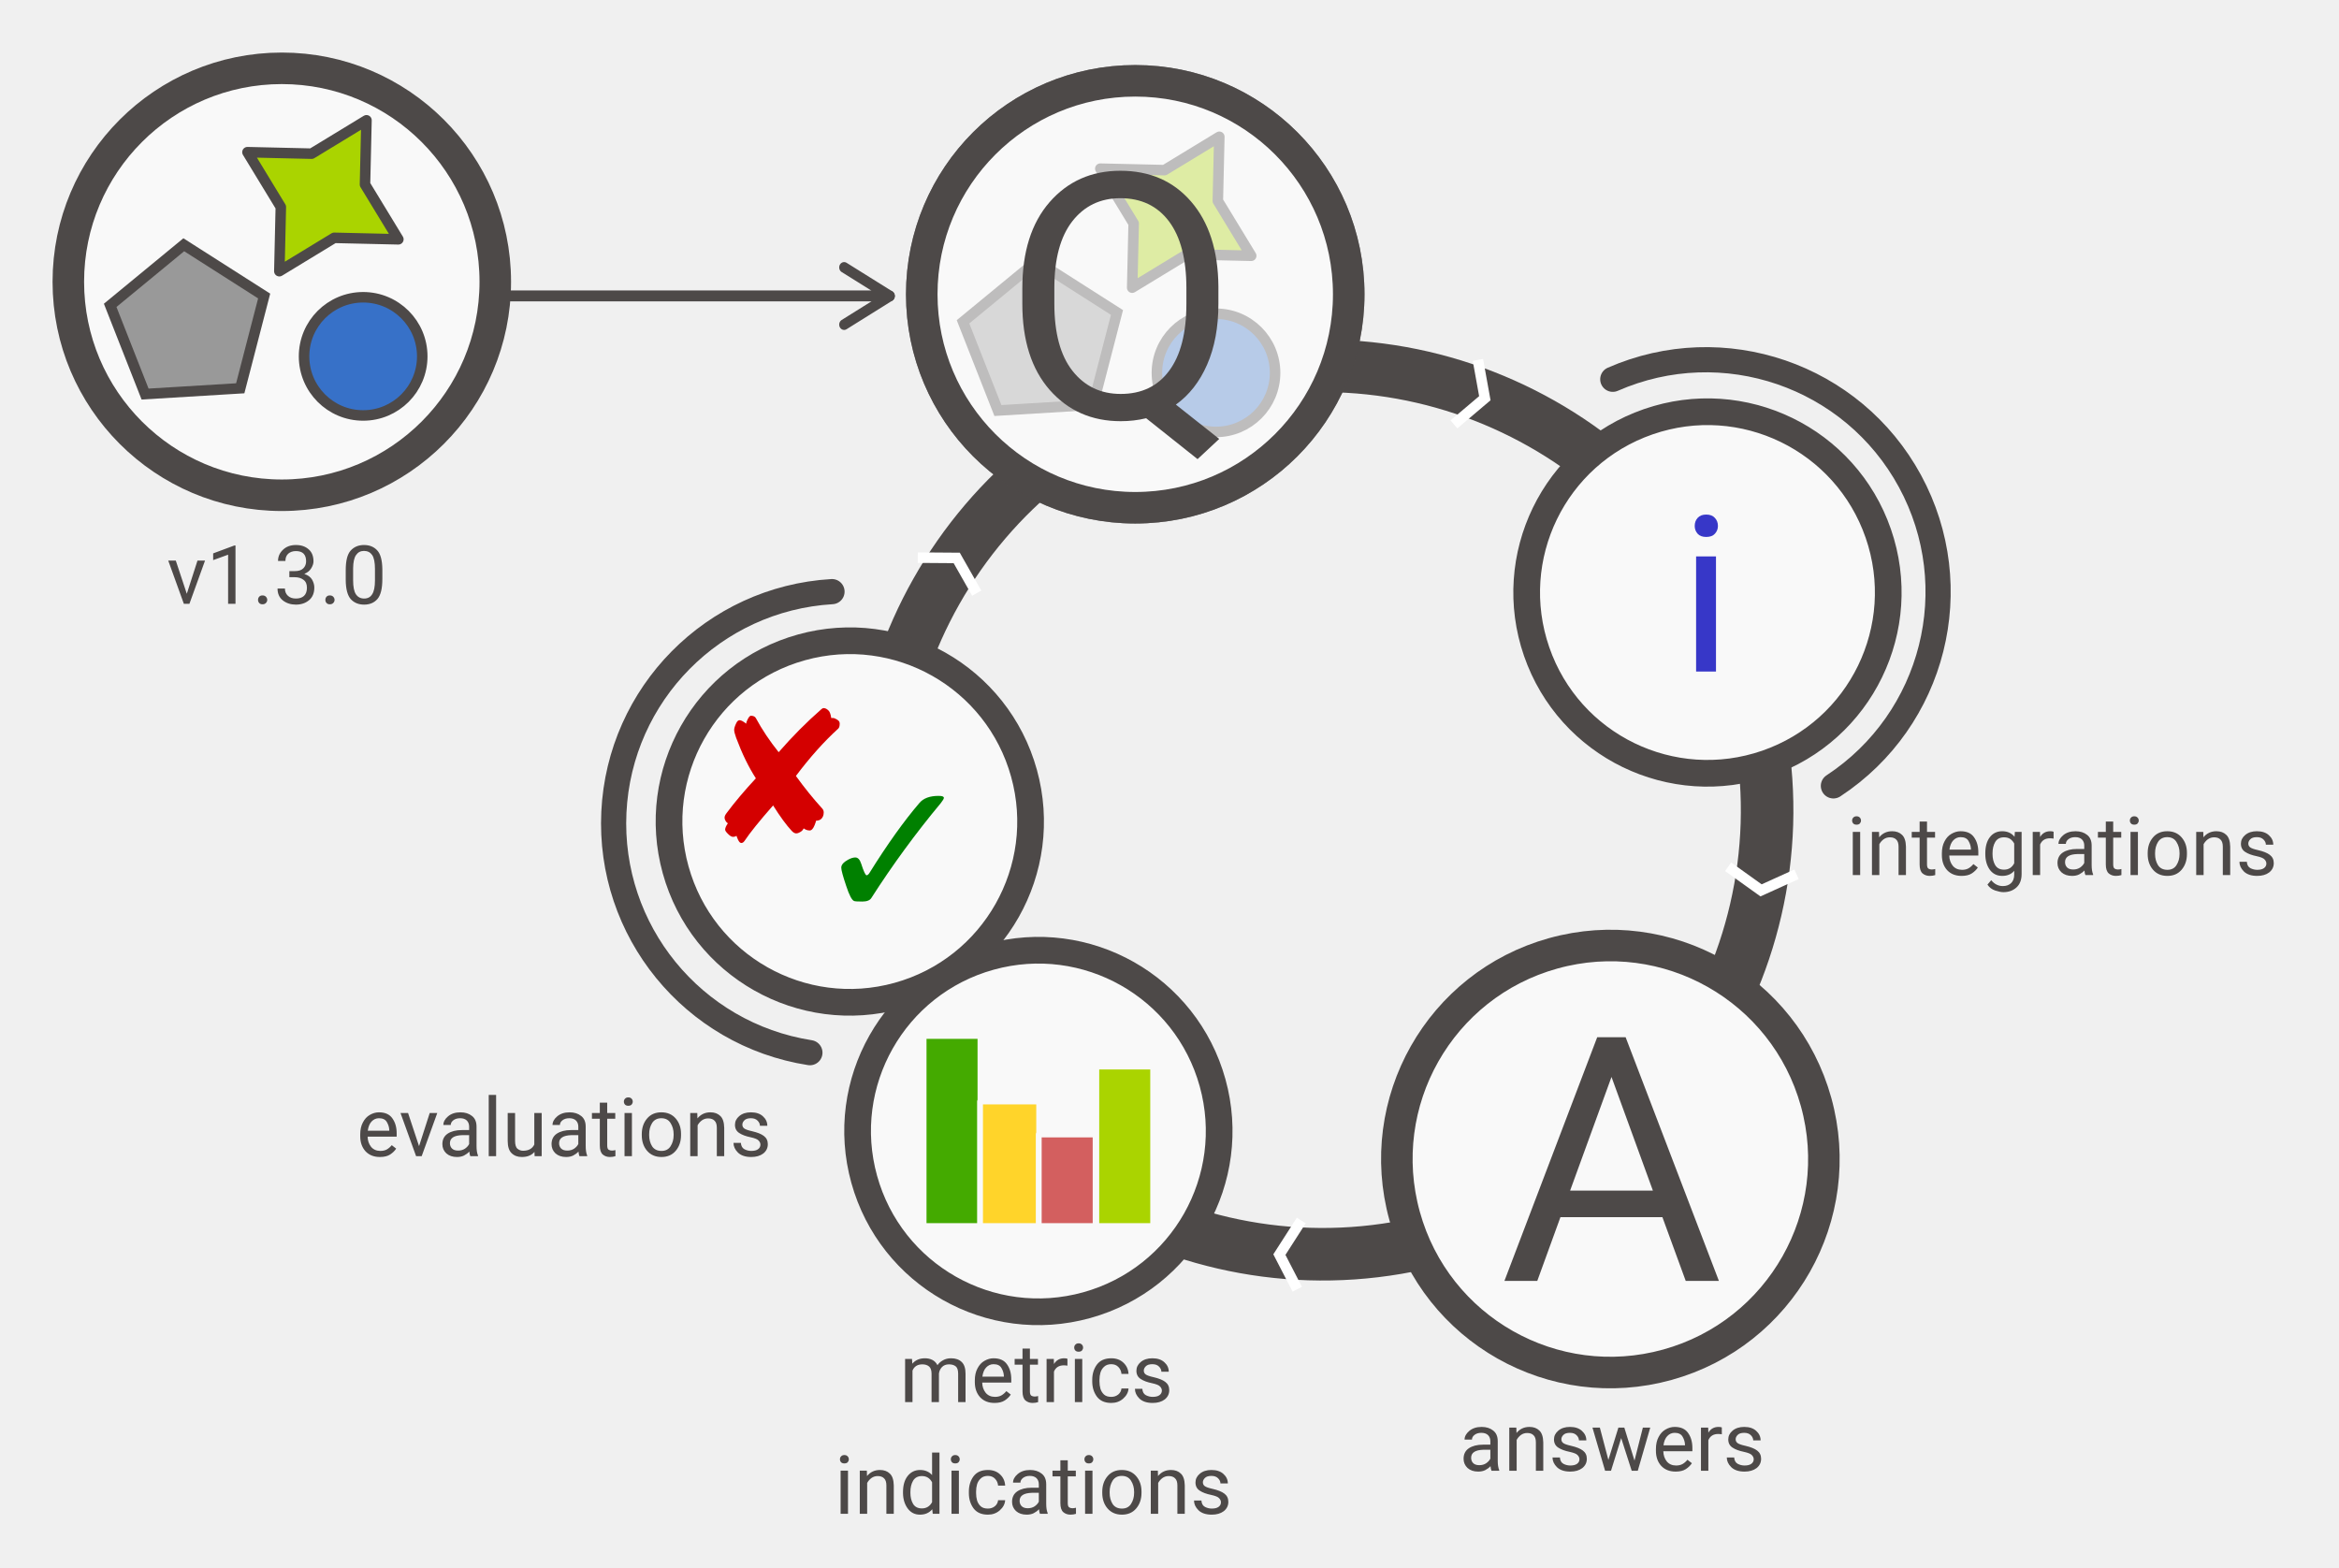
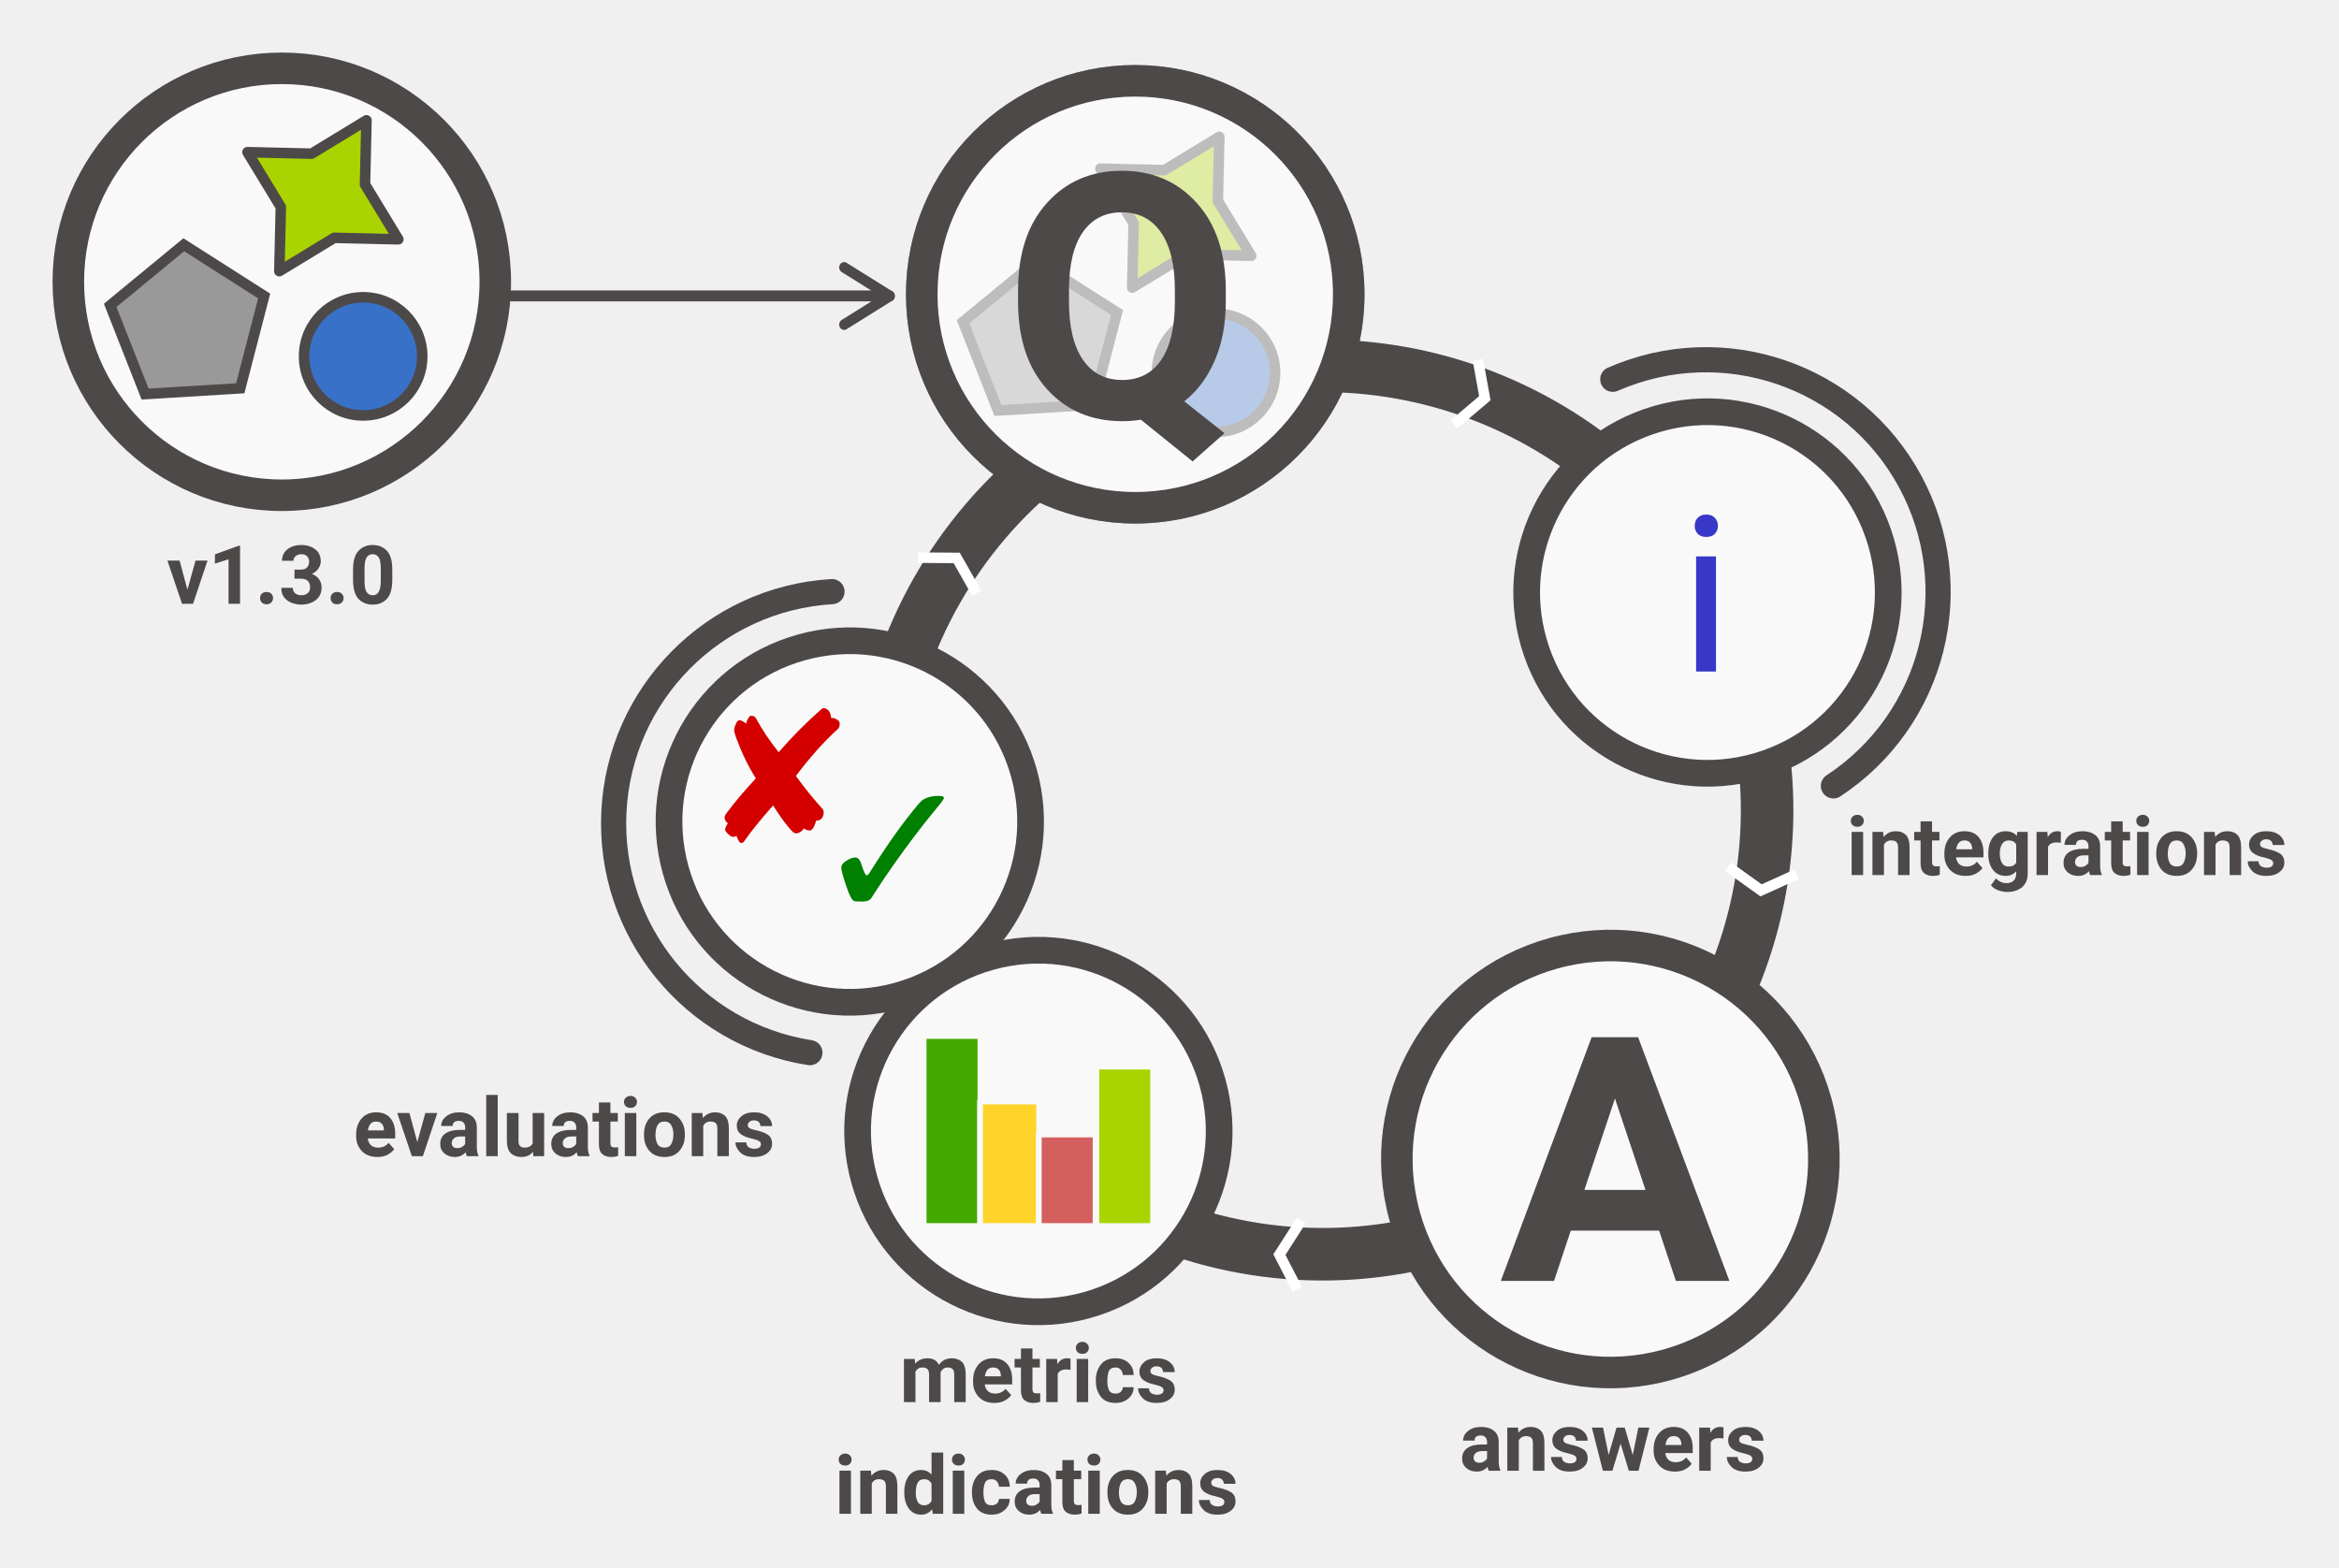
<svg xmlns="http://www.w3.org/2000/svg" width="222.547mm" height="149.119mm" viewBox="0 0 222.547 149.119" version="1.1" id="svg5535">
  <defs id="defs5529" />
  <g id="layer1" transform="translate(254.1487,-24.38081)">
    <text xml:space="preserve" style="font-style:normal;font-weight:normal;font-size:3.528px;line-height:1.25;font-family:sans-serif;letter-spacing:0px;word-spacing:0px;fill:#4d4948;fill-opacity:1;stroke:none;stroke-width:0.265" x="-174.76" y="168.421" id="text1515-9-0-0-0-1-4-1-3-1-9-3-3-9">
-       <tspan id="tspan1513-8-6-0-5-1-3-3-9-7-0-6-7-7" x="-174.76" y="168.421" style="font-style:normal;font-variant:normal;font-weight:normal;font-stretch:normal;font-size:7.761px;font-family:Roboto;-inkscape-font-specification:Roboto;fill:#4d4948;fill-opacity:1;stroke-width:0.265">indications</tspan>
+       <tspan id="tspan1513-8-6-0-5-1-3-3-9-7-0-6-7-7" x="-174.76" y="168.421" style="font-style:normal;font-variant:normal;font-weight:bold;font-stretch:normal;font-size:7.761px;font-family:Roboto;-inkscape-font-specification:'Roboto Bold';fill:#4d4948;fill-opacity:1;stroke-width:0.265;">indications</tspan>
    </text>
    <g id="g4187-9-0-6" style="stroke:#4d4948;stroke-width:1.014;stroke-miterlimit:4;stroke-dasharray:none;stroke-opacity:1" transform="matrix(0,1.00026,0.9245021,0,-329.964,-657.6667)">
      <path id="path4166-03-6-8" d="m 710.028,109.192 v 64.399 l 2.72,-4.711" style="fill:none;stroke:#4d4948;stroke-width:1.014;stroke-linecap:round;stroke-linejoin:round;stroke-miterlimit:4;stroke-dasharray:none;stroke-opacity:1" />
      <path id="path4166-9-08-7-4" d="m 710.028,109.192 v 64.399 l -2.72,-4.711" style="fill:none;stroke:#4d4948;stroke-width:1.014;stroke-linecap:round;stroke-linejoin:round;stroke-miterlimit:4;stroke-dasharray:none;stroke-opacity:1" />
    </g>
    <g transform="translate(-704.145,-272.573)" id="g1718-0-8-1">
      <circle r="20.312" cy="323.766" cx="476.809" id="path932-6-2-8-4-2-0" style="opacity:1;fill:#f9f9f9;fill-opacity:1;stroke:#4d4948;stroke-width:3;stroke-linecap:round;stroke-miterlimit:4;stroke-dasharray:none;stroke-dashoffset:0;stroke-opacity:1" />
      <path d="m 472.854,333.9 -9.054,0.549 -3.32,-8.441 7.002,-5.766 7.648,4.877 z" id="path950-6-8-1-0-9-3" style="opacity:1;fill:#999999;fill-opacity:1;stroke:#4d4948;stroke-width:1;stroke-linecap:round;stroke-miterlimit:4;stroke-dasharray:none;stroke-dashoffset:0;stroke-opacity:1" />
      <circle r="5.623" cy="330.862" cx="484.549" id="path1005-7-5-6-7-5" style="opacity:1;fill:#3771c8;fill-opacity:1;stroke:#4d4948;stroke-width:1;stroke-linecap:round;stroke-miterlimit:4;stroke-dasharray:none;stroke-dashoffset:0;stroke-opacity:1" />
      <path d="m 487.899,319.724 -6.106,-0.141 -5.218,3.175 0.141,-6.106 -3.175,-5.218 6.106,0.141 5.218,-3.175 -0.141,6.106 z" id="path4147-8-1-83" style="opacity:1;fill:#aad400;fill-opacity:1;stroke:#4d4948;stroke-width:1;stroke-linecap:round;stroke-linejoin:round;stroke-miterlimit:4;stroke-dasharray:none;stroke-dashoffset:0;stroke-opacity:1" />
    </g>
    <text xml:space="preserve" style="font-style:normal;font-weight:normal;font-size:3.528px;line-height:1.25;font-family:sans-serif;letter-spacing:0px;word-spacing:0px;fill:#4d4948;fill-opacity:1;stroke:none;stroke-width:0.265" x="-238.265" y="81.832" id="text1515-9-0-0-8-1-0-8">
-       <tspan id="tspan1513-8-6-0-4-7-4-3" x="-238.265" y="81.832" style="font-style:normal;font-variant:normal;font-weight:normal;font-stretch:normal;font-size:7.761px;font-family:Roboto;-inkscape-font-specification:Roboto;fill:#4d4948;fill-opacity:1;stroke-width:0.265">v1.3.0</tspan>
+       <tspan id="tspan1513-8-6-0-4-7-4-3" x="-238.265" y="81.832" style="font-style:normal;font-variant:normal;font-weight:bold;font-stretch:normal;font-size:7.761px;font-family:Roboto;-inkscape-font-specification:'Roboto Bold';fill:#4d4948;fill-opacity:1;stroke-width:0.265;">v1.3.0</tspan>
    </text>
    <circle style="opacity:1;fill:none;fill-opacity:1;stroke:#4d4948;stroke-width:5;stroke-linecap:round;stroke-miterlimit:4;stroke-dasharray:none;stroke-dashoffset:0;stroke-opacity:1" id="path932-6-84-8-04-2-6-7-4" cx="150.723" cy="-63.495" r="42.254" transform="rotate(164.5028)" />
    <g transform="translate(-545.2763,-119.2692)" id="g1220-2-1-8-2">
      <g id="g3790-0">
        <circle style="opacity:1;fill:#f9f9f9;fill-opacity:1;stroke:#4d4948;stroke-width:3;stroke-linecap:round;stroke-miterlimit:4;stroke-dasharray:none;stroke-dashoffset:0;stroke-opacity:1" id="path932-6-84-8-04-2" cx="399.141" cy="171.651" r="20.312" />
        <path style="opacity:1;fill:#999999;fill-opacity:1;stroke:#4d4948;stroke-width:1;stroke-linecap:round;stroke-miterlimit:4;stroke-dasharray:none;stroke-dashoffset:0;stroke-opacity:1" id="path950-6-8-1-0-9-8-4" d="m 395.129,182.163 -9.054,0.549 -3.32,-8.441 7.002,-5.766 7.648,4.877 z" />
        <circle style="opacity:1;fill:#3771c8;fill-opacity:1;stroke:#4d4948;stroke-width:1;stroke-linecap:round;stroke-miterlimit:4;stroke-dasharray:none;stroke-dashoffset:0;stroke-opacity:1" id="path1005-7-5-6-7-7-4" cx="406.825" cy="179.126" r="5.623" />
        <path style="opacity:1;fill:#aad400;fill-opacity:1;stroke:#4d4948;stroke-width:1;stroke-linecap:round;stroke-linejoin:round;stroke-miterlimit:4;stroke-dasharray:none;stroke-dashoffset:0;stroke-opacity:1" id="path4147-8-1-8-4" d="m 410.175,167.988 -6.106,-0.141 -5.218,3.175 0.141,-6.106 -3.175,-5.218 6.106,0.141 5.218,-3.175 -0.141,6.106 z" />
        <circle style="opacity:0.66;fill:#f9f9f9;fill-opacity:1;stroke:#4d4948;stroke-width:3;stroke-linecap:round;stroke-miterlimit:4;stroke-dasharray:none;stroke-dashoffset:0;stroke-opacity:1" id="path932-6-84-8-1-3-3" cx="399.141" cy="171.651" r="20.312" />
        <text id="text6436-1-9" y="183.416" x="386.648" style="font-style:normal;font-weight:normal;font-size:4.531px;line-height:1.25;font-family:sans-serif;letter-spacing:0px;word-spacing:0px;fill:#4d4948;fill-opacity:1;stroke:none;stroke-width:0.34" xml:space="preserve">
-           <tspan style="font-style:normal;font-variant:normal;font-weight:normal;font-stretch:normal;font-size:32.627px;font-family:Roboto;-inkscape-font-specification:Roboto;fill:#4d4948;fill-opacity:1;stroke-width:0.34" y="183.416" x="386.648" id="tspan6434-5-1">Q</tspan>
+           <tspan style="font-style:normal;font-variant:normal;font-weight:bold;font-stretch:normal;font-size:32.627px;font-family:Roboto;-inkscape-font-specification:'Roboto Bold';fill:#4d4948;fill-opacity:1;stroke-width:0.34;" y="183.416" x="386.648" id="tspan6434-5-1">Q</tspan>
        </text>
      </g>
    </g>
    <text xml:space="preserve" style="font-style:normal;font-weight:normal;font-size:3.528px;line-height:1.25;font-family:sans-serif;letter-spacing:0px;word-spacing:0px;fill:#4d4948;fill-opacity:1;stroke:none;stroke-width:0.265" x="-168.562" y="157.794" id="text1515-9-0-0-8-1-0-8-3-6-5">
-       <tspan x="-168.562" y="157.794" style="font-style:normal;font-variant:normal;font-weight:normal;font-stretch:normal;font-size:7.761px;font-family:Roboto;-inkscape-font-specification:Roboto;fill:#4d4948;fill-opacity:1;stroke-width:0.265" id="tspan2482">metrics</tspan>
+       <tspan x="-168.562" y="157.794" style="font-style:normal;font-variant:normal;font-weight:bold;font-stretch:normal;font-size:7.761px;font-family:Roboto;-inkscape-font-specification:'Roboto Bold';fill:#4d4948;fill-opacity:1;stroke-width:0.265;" id="tspan2482">metrics</tspan>
    </text>
    <text xml:space="preserve" style="font-style:normal;font-weight:normal;font-size:3.528px;line-height:1.25;font-family:sans-serif;letter-spacing:0px;word-spacing:0px;fill:#4d4948;fill-opacity:1;stroke:none;stroke-width:0.265" x="-115.301" y="164.327" id="text1515-9-0-0-8-1-0-8-3-6-5-0">
-       <tspan id="tspan1513-8-6-0-4-7-4-3-1-0-6-7" x="-115.301" y="164.327" style="font-style:normal;font-variant:normal;font-weight:normal;font-stretch:normal;font-size:7.761px;font-family:Roboto;-inkscape-font-specification:Roboto;fill:#4d4948;fill-opacity:1;stroke-width:0.265">answers</tspan>
+       <tspan id="tspan1513-8-6-0-4-7-4-3-1-0-6-7" x="-115.301" y="164.327" style="font-style:normal;font-variant:normal;font-weight:bold;font-stretch:normal;font-size:7.761px;font-family:Roboto;-inkscape-font-specification:'Roboto Bold';fill:#4d4948;fill-opacity:1;stroke-width:0.265;">answers</tspan>
    </text>
    <text xml:space="preserve" style="font-style:normal;font-weight:normal;font-size:3.528px;line-height:1.25;font-family:sans-serif;letter-spacing:0px;word-spacing:0px;fill:#4d4948;fill-opacity:1;stroke:none;stroke-width:0.265" x="-78.458" y="107.644" id="text1515-9-0-0-8-1-0-8-3-6-5-8">
-       <tspan id="tspan1513-8-6-0-4-7-4-3-1-0-6-2" x="-78.458" y="107.644" style="font-style:normal;font-variant:normal;font-weight:normal;font-stretch:normal;font-size:7.761px;font-family:Roboto;-inkscape-font-specification:Roboto;fill:#4d4948;fill-opacity:1;stroke-width:0.265">integrations</tspan>
+       <tspan id="tspan1513-8-6-0-4-7-4-3-1-0-6-2" x="-78.458" y="107.644" style="font-style:normal;font-variant:normal;font-weight:bold;font-stretch:normal;font-size:7.761px;font-family:Roboto;-inkscape-font-specification:'Roboto Bold';fill:#4d4948;fill-opacity:1;stroke-width:0.265;">integrations</tspan>
    </text>
    <text xml:space="preserve" style="font-style:normal;font-weight:normal;font-size:3.528px;line-height:1.25;font-family:sans-serif;text-align:center;letter-spacing:0px;word-spacing:0px;text-anchor:middle;fill:#4d4948;fill-opacity:1;stroke:none;stroke-width:0.265" x="-198.18" y="134.392" id="text1515-9-0-0-8-1-0-8-3-6-5-5">
-       <tspan x="-198.18" y="134.392" style="font-style:normal;font-variant:normal;font-weight:normal;font-stretch:normal;font-size:7.761px;font-family:Roboto;-inkscape-font-specification:Roboto;text-align:center;text-anchor:middle;fill:#4d4948;fill-opacity:1;stroke-width:0.265" id="tspan2504">evaluations</tspan>
+       <tspan x="-198.18" y="134.392" style="font-style:normal;font-variant:normal;font-weight:bold;font-stretch:normal;font-size:7.761px;font-family:Roboto;-inkscape-font-specification:'Roboto Bold';text-align:center;text-anchor:middle;fill:#4d4948;fill-opacity:1;stroke-width:0.265;" id="tspan2504">evaluations</tspan>
    </text>
    <g id="g2592" transform="matrix(-0.8158902,0.2262239,-0.2262239,-0.8158902,1032.288,8.028108)">
      <g id="g2051" transform="rotate(86.41641,1305.17,269.3311)">
        <circle style="opacity:1;fill:#f9f9f9;fill-opacity:1;stroke:#4d4948;stroke-width:3;stroke-linecap:round;stroke-miterlimit:4;stroke-dasharray:none;stroke-dashoffset:0;stroke-opacity:1" id="path932-6-84-8-04-2-6" cx="1307.574" cy="272.445" r="20.312" />
        <path style="opacity:1;fill:none;fill-opacity:1;stroke:#4d4948;stroke-width:2.829;stroke-linecap:round;stroke-miterlimit:4;stroke-dasharray:none;stroke-dashoffset:0;stroke-opacity:1" id="path932-6-84-8-04-2-6-2" d="m 1304.288,388.085 a 26.086,26.086 0 0 1 -24.135,25.771 26.086,26.086 0 0 1 -27.707,-21.886" transform="rotate(-5.116356)" />
      </g>
      <text id="text6436-1-9-9-2" y="94.778" x="-1330.66" style="font-style:normal;font-weight:normal;font-size:3.401px;line-height:1.25;font-family:sans-serif;letter-spacing:0px;word-spacing:0px;fill:#3737c8;fill-opacity:1;stroke:none;stroke-width:0.255" xml:space="preserve" transform="rotate(-164.5028)">
        <tspan style="font-style:normal;font-variant:normal;font-weight:normal;font-stretch:normal;font-size:24.486px;font-family:roboto;-inkscape-font-specification:roboto;fill:#3737c8;fill-opacity:1;stroke-width:0.255" y="94.778" x="-1330.66" id="tspan6434-5-1-4-5">i</tspan>
      </text>
    </g>
    <g id="g2650" transform="matrix(0.8466723,0,0,0.8466723,-1118.884,-124.4156)">
      <circle style="opacity:1;fill:#f9f9f9;fill-opacity:1;stroke:#4d4948;stroke-width:3;stroke-linecap:round;stroke-miterlimit:4;stroke-dasharray:none;stroke-dashoffset:0;stroke-opacity:1" id="path932-6-84-8-04-2-6-5" cx="-1015.732" cy="-595.907" r="20.312" transform="rotate(164.5028)" />
      <g transform="matrix(1.22834,0,0,1.22834,-279.0144,-76.31614)" id="g2613">
        <rect style="opacity:1;fill:#44aa00;fill-opacity:1;stroke:#f9f9f9;stroke-width:0.529;stroke-linecap:round;stroke-linejoin:round;stroke-miterlimit:4;stroke-dasharray:none;stroke-dashoffset:0;stroke-opacity:1" id="rect2399" width="5.198" height="17.394" x="1143.122" y="299.982" />
        <rect style="opacity:1;fill:#ffd42a;fill-opacity:1;stroke:#f9f9f9;stroke-width:0.529;stroke-linecap:round;stroke-linejoin:round;stroke-miterlimit:4;stroke-dasharray:none;stroke-dashoffset:0;stroke-opacity:1" id="rect2399-8" width="5.404" height="11.398" x="1148.286" y="305.978" />
        <rect style="opacity:1;fill:#d35f5f;fill-opacity:1;stroke:#f9f9f9;stroke-width:0.529;stroke-linecap:round;stroke-linejoin:round;stroke-miterlimit:4;stroke-dasharray:none;stroke-dashoffset:0;stroke-opacity:1" id="rect2399-85" width="5.198" height="8.378" x="1153.656" y="308.998" />
        <rect style="opacity:1;fill:#aad400;fill-opacity:1;stroke:#f9f9f9;stroke-width:0.529;stroke-linecap:round;stroke-linejoin:round;stroke-miterlimit:4;stroke-dasharray:none;stroke-dashoffset:0;stroke-opacity:1" id="rect2399-5" width="5.198" height="14.592" x="1158.922" y="302.784" />
      </g>
    </g>
    <g id="g2642" transform="translate(-1352.961,-100.0731)">
      <circle style="opacity:1;fill:#f9f9f9;fill-opacity:1;stroke:#4d4948;stroke-width:3;stroke-linecap:round;stroke-miterlimit:4;stroke-dasharray:none;stroke-dashoffset:0;stroke-opacity:1" id="path932-6-84-8-04-2-6-7" cx="-1143.794" cy="-560.733" r="20.312" transform="rotate(164.5028)" />
      <text xml:space="preserve" style="font-style:normal;font-weight:normal;font-size:4.531px;line-height:1.25;font-family:sans-serif;letter-spacing:0px;word-spacing:0px;fill:#4d4948;fill-opacity:1;stroke:none;stroke-width:0.34" x="1241.486" y="246.332" id="text6436-1-9-9">
-         <tspan id="tspan6434-5-1-4" x="1241.486" y="246.332" style="font-style:normal;font-variant:normal;font-weight:normal;font-stretch:normal;font-size:32.627px;font-family:Roboto;-inkscape-font-specification:Roboto;fill:#4d4948;fill-opacity:1;stroke-width:0.34">A</tspan>
+         <tspan id="tspan6434-5-1-4" x="1241.486" y="246.332" style="font-style:normal;font-variant:normal;font-weight:bold;font-stretch:normal;font-size:32.627px;font-family:Roboto;-inkscape-font-specification:'Roboto Bold';fill:#4d4948;fill-opacity:1;stroke-width:0.34;">A</tspan>
      </text>
    </g>
    <g id="g2762" transform="matrix(0.8466723,0,0,0.8466723,-1089.305,-150.6452)">
      <g id="g2650-1" transform="translate(-56.12661,-3.800286)">
        <circle transform="rotate(164.5028)" r="20.312" cy="-595.907" cx="-1015.732" id="path932-6-84-8-04-2-6-5-4" style="opacity:1;fill:#f9f9f9;fill-opacity:1;stroke:#4d4948;stroke-width:3;stroke-linecap:round;stroke-miterlimit:4;stroke-dasharray:none;stroke-dashoffset:0;stroke-opacity:1" />
      </g>
      <text id="text1515-9-0-0-0-1-4-1-3-6-2-7-3-1" y="275.609" x="1077.595" style="font-style:normal;font-weight:normal;font-size:10.126px;line-height:1.25;font-family:sans-serif;letter-spacing:0px;word-spacing:0px;fill:#4d4948;fill-opacity:1;stroke:none;stroke-width:0.759" xml:space="preserve">
-         <tspan id="tspan8386-0" style="font-style:normal;font-variant:normal;font-weight:normal;font-stretch:normal;font-size:22.278px;font-family:Roboto;-inkscape-font-specification:Roboto;fill:#d40000;fill-opacity:1;stroke-width:0.759" y="284.848" x="1077.595" />
-         <tspan id="tspan8400-1" style="font-style:normal;font-variant:normal;font-weight:normal;font-stretch:normal;font-size:22.278px;font-family:Roboto;-inkscape-font-specification:Roboto;fill:#008000;fill-opacity:1;stroke-width:0.759" y="310.197" x="1077.595">✓</tspan>
+         <tspan id="tspan8386-0" style="font-style:normal;font-variant:normal;font-weight:bold;font-stretch:normal;font-size:22.278px;font-family:Roboto;-inkscape-font-specification:'Roboto Bold';fill:#d40000;fill-opacity:1;stroke-width:0.759;" y="284.848" x="1077.595" />
+         <tspan id="tspan8400-1" style="font-style:normal;font-variant:normal;font-weight:bold;font-stretch:normal;font-size:22.278px;font-family:Roboto;-inkscape-font-specification:'Roboto Bold';fill:#008000;fill-opacity:1;stroke-width:0.759;" y="310.197" x="1077.595">✓</tspan>
      </text>
      <text id="text1515-9-0-0-0-1-4-1-3-6-2-7-3-7" y="301.459" x="1065.308" style="font-style:normal;font-weight:normal;font-size:9.318px;line-height:1.25;font-family:sans-serif;letter-spacing:0px;word-spacing:0px;fill:#4d4948;fill-opacity:1;stroke:none;stroke-width:0.699" xml:space="preserve">
-         <tspan id="tspan8400-8" style="font-style:normal;font-variant:normal;font-weight:normal;font-stretch:normal;font-size:20.5px;font-family:Roboto;-inkscape-font-specification:Roboto;fill:#d40000;fill-opacity:1;stroke-width:0.699" y="301.459" x="1065.308">✘</tspan>
+         <tspan id="tspan8400-8" style="font-style:normal;font-variant:normal;font-weight:bold;font-stretch:normal;font-size:20.5px;font-family:Roboto;-inkscape-font-specification:'Roboto Bold';fill:#d40000;fill-opacity:1;stroke-width:0.699;" y="301.459" x="1065.308">✘</tspan>
      </text>
      <path style="opacity:1;fill:none;fill-opacity:1;stroke:#4d4948;stroke-width:2.829;stroke-linecap:round;stroke-miterlimit:4;stroke-dasharray:none;stroke-dashoffset:0;stroke-opacity:1" id="path932-6-84-8-04-2-6-2-7" d="m 404.646,-1050.105 a 26.086,26.086 0 0 1 -28.592,19.947 26.086,26.086 0 0 1 -22.89,-26.296" transform="rotate(85.71338)" />
    </g>
    <path style="fill:none;stroke:#ffffff;stroke-width:1;stroke-linecap:butt;stroke-linejoin:miter;stroke-miterlimit:4;stroke-dasharray:none;stroke-opacity:1" d="m -113.531,58.625 0.659,3.646 -2.941,2.49" id="path937-8-7-1-1-0-8" />
    <path style="fill:none;stroke:#ffffff;stroke-width:1;stroke-linecap:butt;stroke-linejoin:miter;stroke-miterlimit:4;stroke-dasharray:none;stroke-opacity:1" d="m -83.216,107.569 -3.375,1.53 -3.133,-2.244" id="path937-8-7-1-1-0-8-7-3" />
    <path style="fill:none;stroke:#ffffff;stroke-width:1;stroke-linecap:butt;stroke-linejoin:miter;stroke-miterlimit:4;stroke-dasharray:none;stroke-opacity:1" d="m -130.72,147.049 -1.7,-3.293 2.082,-3.243" id="path937-8-7-1-1-0-8-7-3-5" />
    <path style="fill:none;stroke:#ffffff;stroke-width:1;stroke-linecap:butt;stroke-linejoin:miter;stroke-miterlimit:4;stroke-dasharray:none;stroke-opacity:1" d="m -166.826,77.441 3.705,0.027 1.903,3.351" id="path937-8-7-1-1-0-8-7-3-5-2" />
  </g>
</svg>
